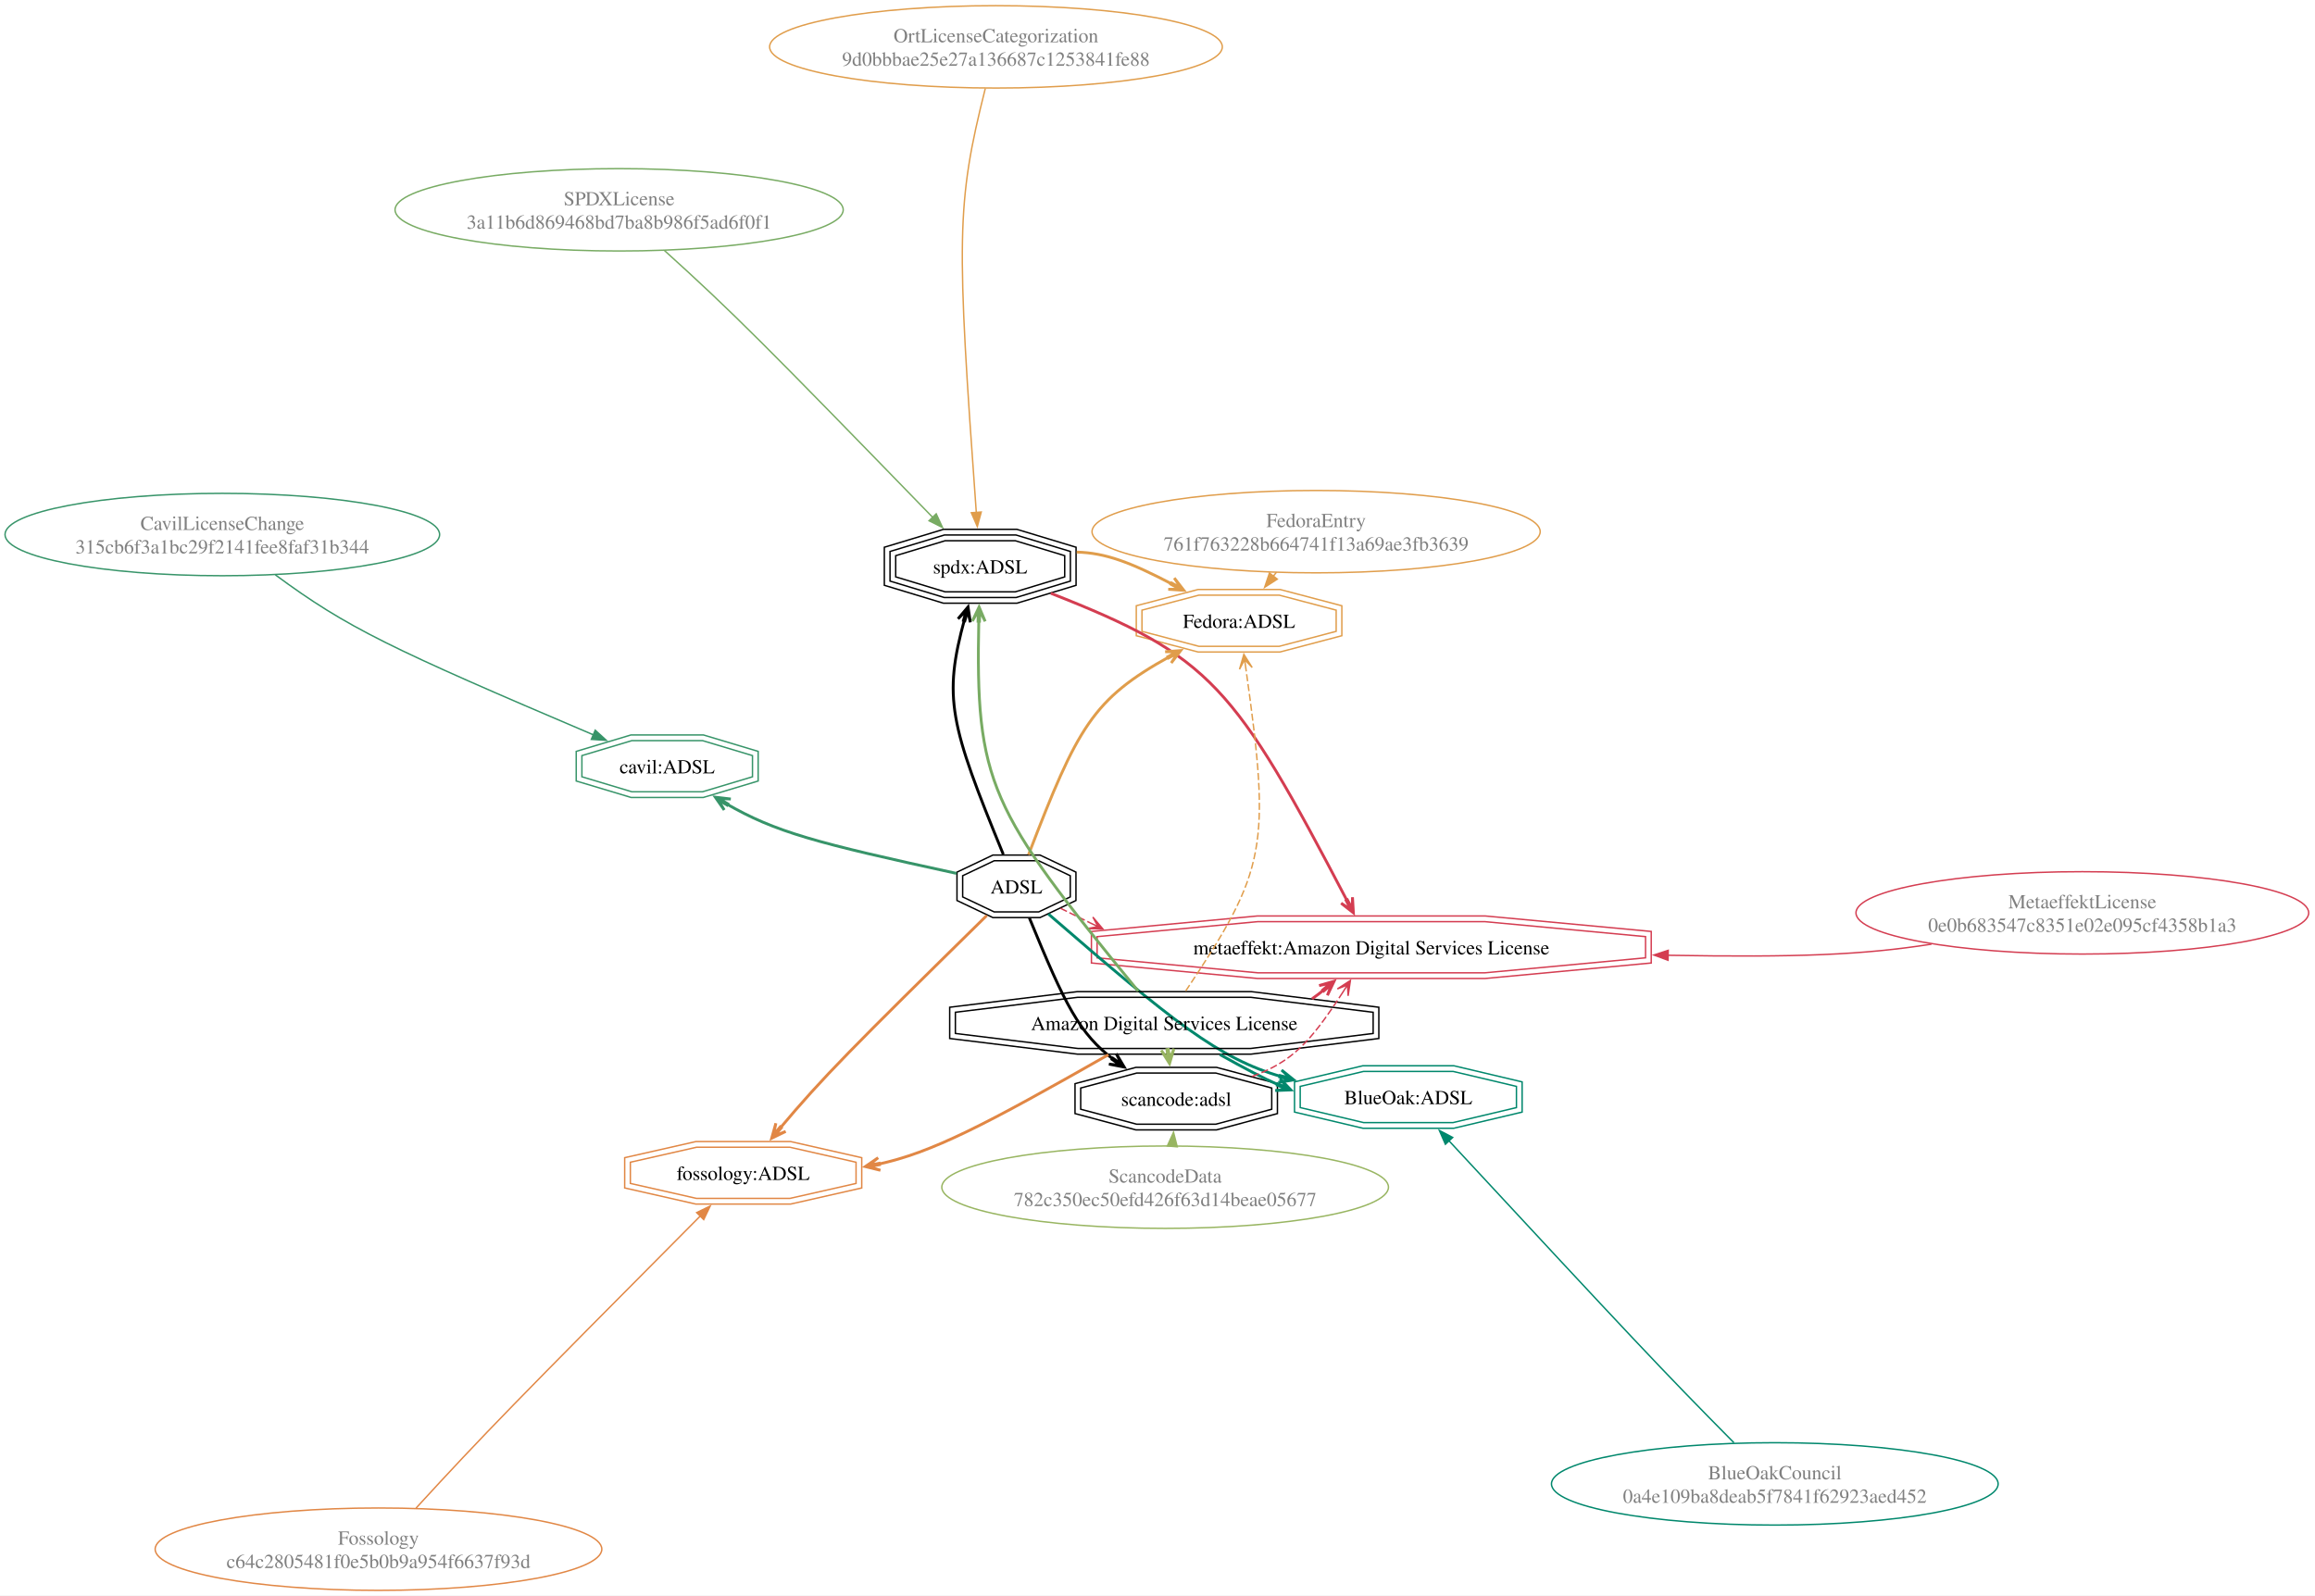
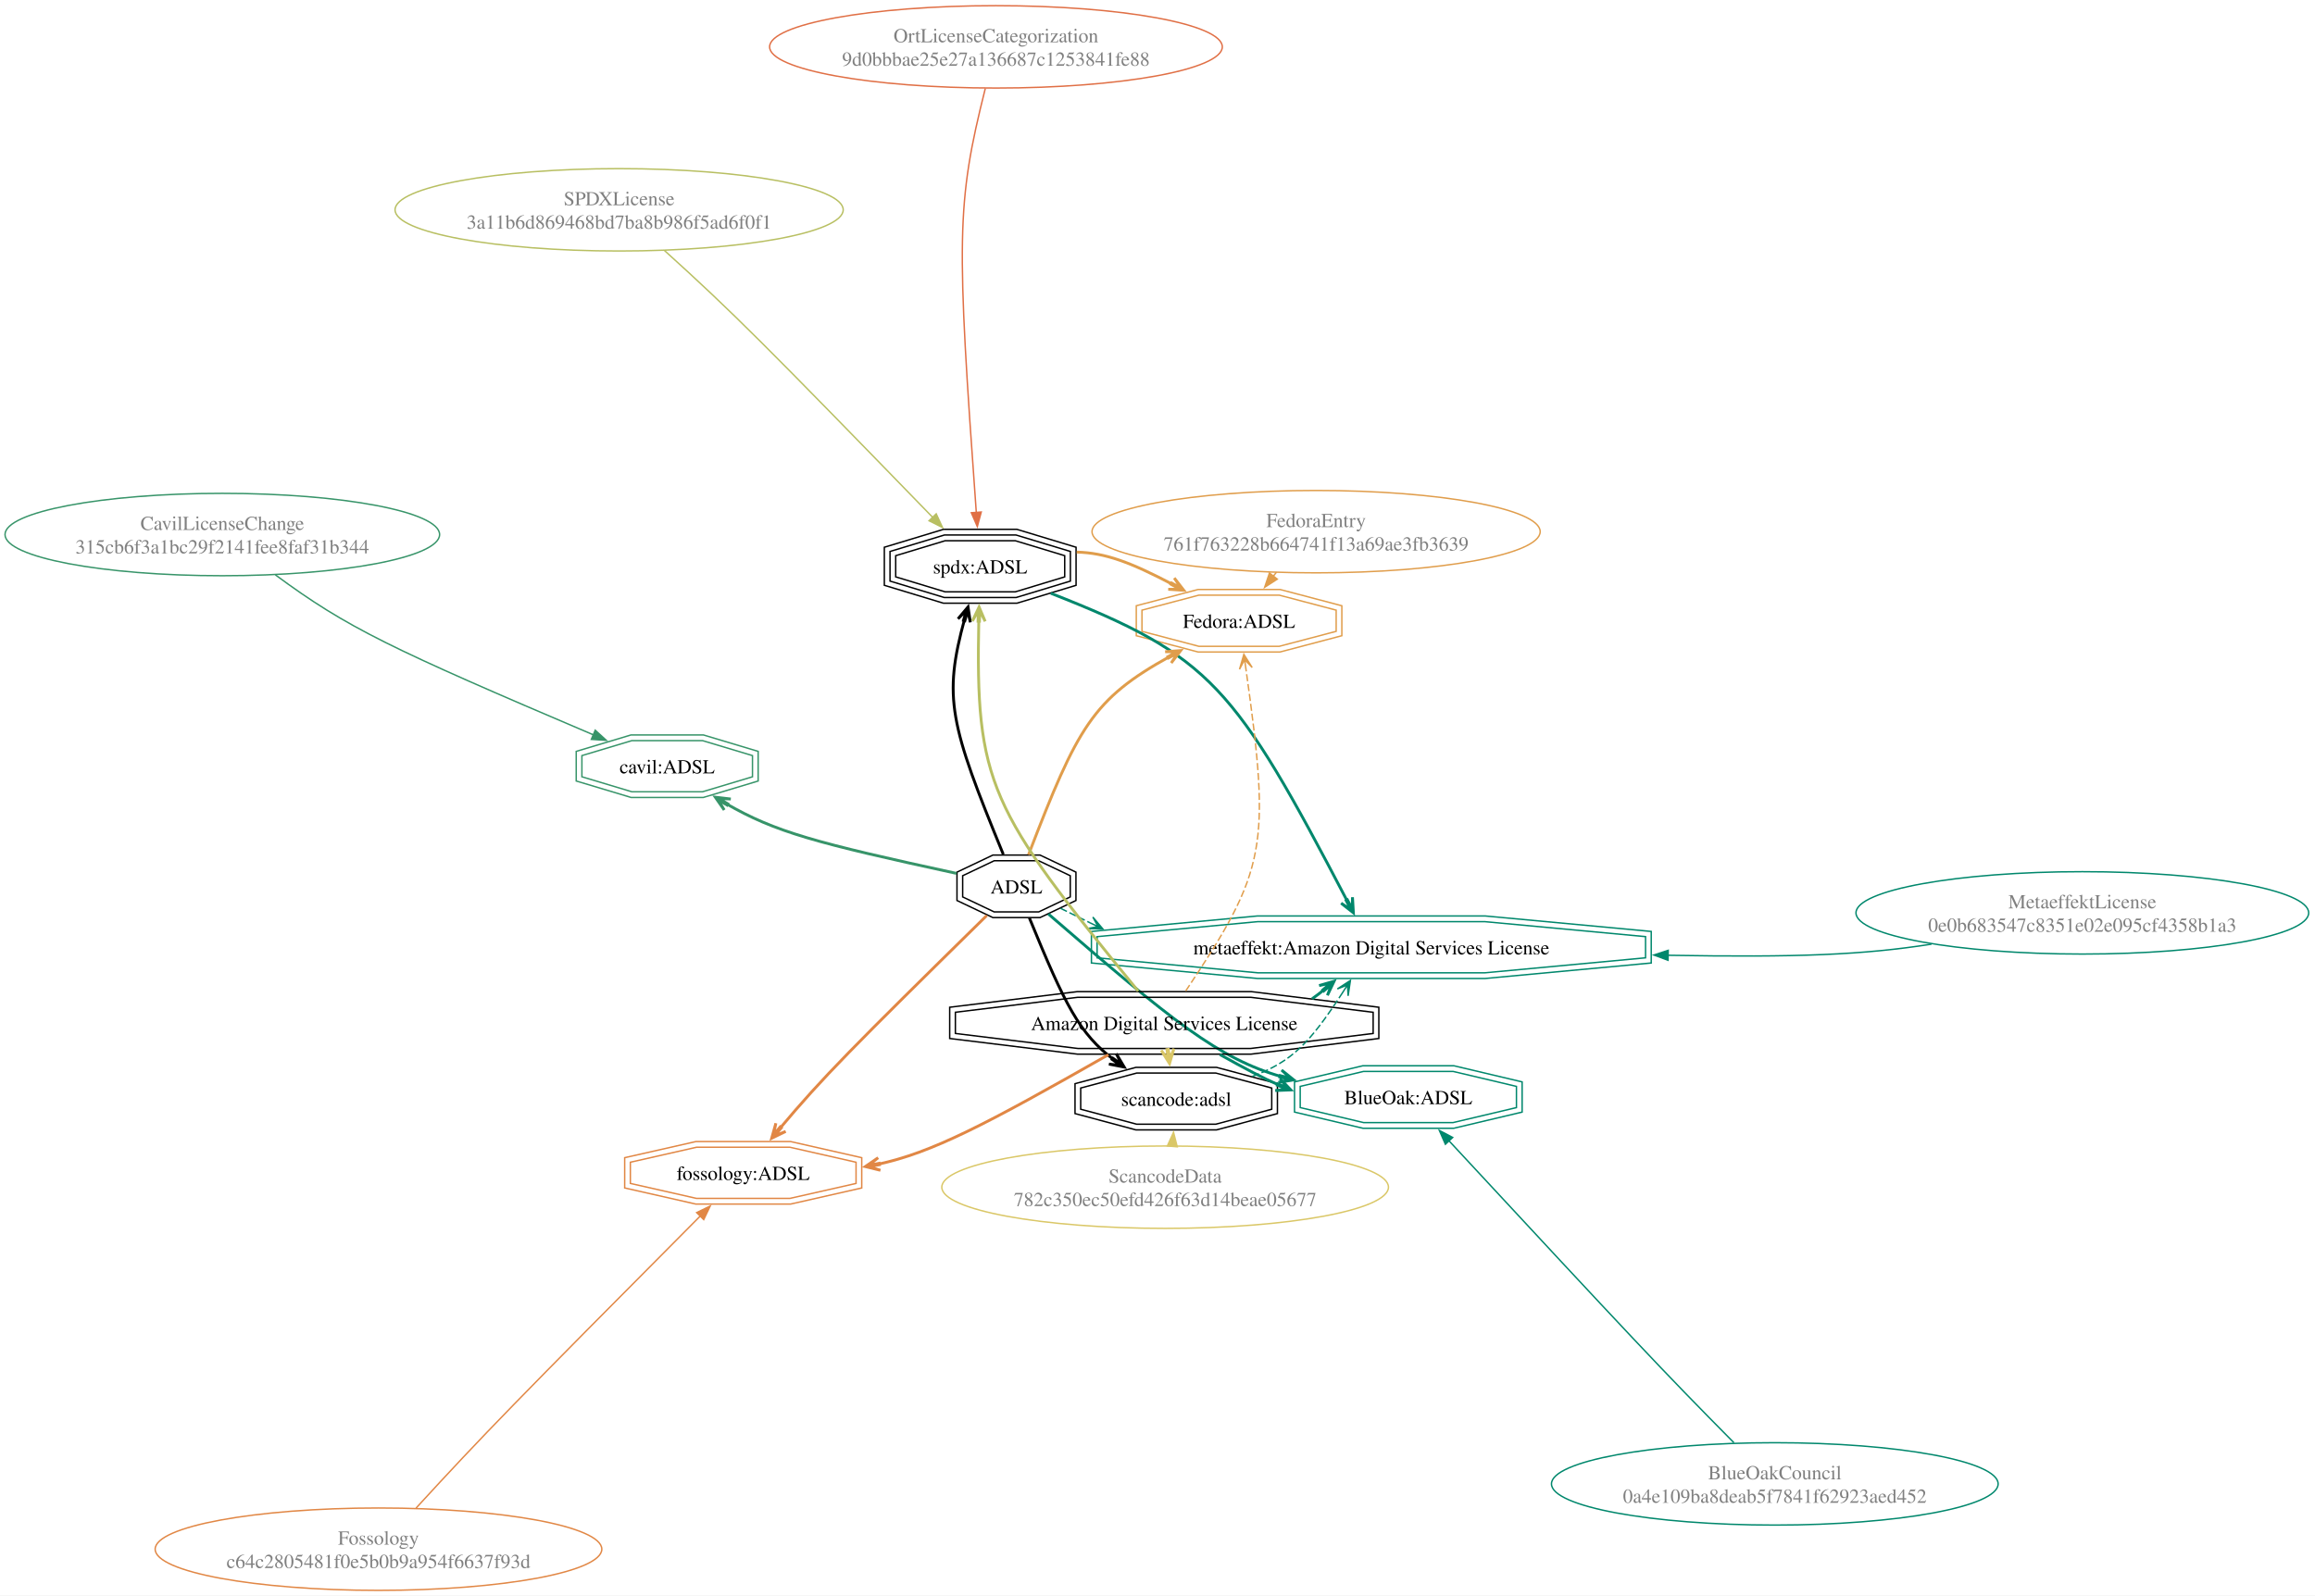
<svg xmlns="http://www.w3.org/2000/svg" width="1629pt" height="1123pt" viewBox="0.00 0.00 1629.00 1123.00">
  <g id="graph0" class="graph" transform="scale(1 1) rotate(0) translate(4 1119)">
    <polygon fill="white" stroke="none" points="-4,4 -4,-1119 1625,-1119 1625,4 -4,4" />
    <g id="node1" class="node">
-       <ellipse fill="none" stroke="#78ab63" cx="431.66" cy="-971.32" rx="157.68" ry="28.99" />
+       <ellipse fill="none" stroke="#b8bf62" cx="431.66" cy="-971.32" rx="157.68" ry="28.99" />
      <text text-anchor="middle" x="431.66" y="-974.52" font-family="Times,serif" font-size="14.00" fill="gray">SPDXLicense</text>
      <text text-anchor="middle" x="431.66" y="-958.02" font-family="Times,serif" font-size="14.00" fill="gray">3a11b6d869468bd7ba8b986f5ad6f0f1</text>
    </g>
    <g id="node2" class="node">
      <polygon fill="none" stroke="black" points="745.2,-712.97 745.2,-727.88 710.37,-738.42 661.11,-738.42 626.28,-727.88 626.28,-712.97 661.11,-702.42 710.37,-702.42 745.2,-712.97" />
      <polygon fill="none" stroke="black" points="749.2,-710 749.2,-730.85 710.96,-742.42 660.52,-742.42 622.28,-730.85 622.28,-710 660.52,-698.42 710.96,-698.42 749.2,-710" />
      <polygon fill="none" stroke="black" points="753.2,-707.03 753.2,-733.82 711.55,-746.42 659.92,-746.42 618.28,-733.82 618.28,-707.03 659.92,-694.42 711.55,-694.42 753.2,-707.03" />
      <text text-anchor="middle" x="685.74" y="-715.37" font-family="Times,serif" font-size="14.00">spdx:ADSL</text>
    </g>
    <g id="edge1" class="edge">
-       <path fill="none" stroke="#78ab63" d="M463.57,-942.67C511.55,-899.31 534.41,-876.25 652.38,-754.78" />
-       <polygon fill="#78ab63" stroke="#78ab63" points="654.78,-757.34 659.23,-747.72 649.75,-752.46 654.78,-757.34" />
+       <path fill="none" stroke="#b8bf62" d="M463.57,-942.67C511.55,-899.31 534.41,-876.25 652.38,-754.78" />
+       <polygon fill="#b8bf62" stroke="#b8bf62" points="654.78,-757.34 659.23,-747.72 649.75,-752.46 654.78,-757.34" />
    </g>
    <g id="node6" class="node">
      <polygon fill="none" stroke="#e09d4b" points="936.22,-674.63 936.22,-689.54 896.19,-700.09 839.59,-700.09 799.57,-689.54 799.57,-674.63 839.59,-664.09 896.19,-664.09 936.22,-674.63" />
      <polygon fill="none" stroke="#e09d4b" points="940.22,-671.55 940.22,-692.63 896.71,-704.09 839.07,-704.09 795.57,-692.63 795.57,-671.55 839.07,-660.09 896.71,-660.09 940.22,-671.55" />
      <text text-anchor="middle" x="867.89" y="-677.04" font-family="Times,serif" font-size="14.00">Fedora:ADSL</text>
    </g>
    <g id="edge2" class="edge">
      <path fill="none" stroke="#e09d4b" stroke-width="2" d="M753.68,-730.4C773.86,-729.86 791.38,-723.3 821.42,-707.54" />
      <polygon fill="#e09d4b" stroke="#e09d4b" stroke-width="2" points="829.02,-703.5 822.31,-712.17 826.99,-705.14 820.43,-708.64 820.19,-708.2 819.96,-707.76 826.52,-704.26 818.07,-704.23 829.02,-703.5" />
    </g>
    <g id="node17" class="node">
-       <polygon fill="none" stroke="#d43d51" points="1153.93,-444.83 1153.93,-459.74 1040.9,-470.29 881.03,-470.29 768,-459.74 768,-444.83 881.03,-434.29 1040.9,-434.29 1153.93,-444.83" />
-       <polygon fill="none" stroke="#d43d51" points="1157.93,-441.19 1157.93,-463.39 1041.08,-474.29 880.85,-474.29 764,-463.39 764,-441.19 880.85,-430.29 1041.08,-430.29 1157.93,-441.19" />
+       <polygon fill="none" stroke="#00876c" points="1153.93,-444.83 1153.93,-459.74 1040.9,-470.29 881.03,-470.29 768,-459.74 768,-444.83 881.03,-434.29 1040.9,-434.29 1153.93,-444.83" />
+       <polygon fill="none" stroke="#00876c" points="1157.93,-441.19 1157.93,-463.39 1041.08,-474.29 880.85,-474.29 764,-463.39 764,-441.19 880.85,-430.29 1041.08,-430.29 1157.93,-441.19" />
      <text text-anchor="middle" x="960.97" y="-447.24" font-family="Times,serif" font-size="14.00">metaeffekt:Amazon Digital Services License</text>
    </g>
    <g id="edge3" class="edge">
-       <path fill="none" stroke="#d43d51" stroke-width="2" d="M735.45,-701.41C848.47,-657.03 864.55,-636.77 944.37,-484.13" />
-       <polygon fill="#d43d51" stroke="#d43d51" stroke-width="2" points="948.34,-476.52 947.7,-487.47 947.59,-479.03 944.15,-485.62 943.71,-485.39 943.26,-485.16 946.71,-478.56 939.72,-483.3 948.34,-476.52" />
+       <path fill="none" stroke="#00876c" stroke-width="2" d="M735.45,-701.41C848.47,-657.03 864.55,-636.77 944.37,-484.13" />
+       <polygon fill="#00876c" stroke="#00876c" stroke-width="2" points="948.34,-476.52 947.7,-487.47 947.59,-479.03 944.15,-485.62 943.71,-485.39 943.26,-485.16 946.71,-478.56 939.72,-483.3 948.34,-476.52" />
    </g>
    <g id="node3" class="node">
      <polygon fill="none" stroke="black" points="749.11,-487.7 749.11,-502.61 726.93,-513.15 695.57,-513.15 673.4,-502.61 673.4,-487.7 695.57,-477.15 726.93,-477.15 749.11,-487.7" />
      <polygon fill="none" stroke="black" points="753.11,-485.17 753.11,-505.14 727.83,-517.15 694.67,-517.15 669.4,-505.14 669.4,-485.17 694.67,-473.15 727.83,-473.15 753.11,-485.17" />
      <text text-anchor="middle" x="711.25" y="-490.1" font-family="Times,serif" font-size="14.00">ADSL</text>
    </g>
    <g id="edge4" class="edge">
      <path fill="none" stroke="black" stroke-width="2" d="M702.01,-517.59C664.39,-609.27 659.53,-627.69 674.87,-683.65" />
      <polygon fill="black" stroke="black" stroke-width="2" points="677.19,-691.82 670.13,-683.42 676.01,-689.49 673.98,-682.33 674.46,-682.2 674.94,-682.06 676.97,-689.22 678.79,-680.97 677.19,-691.82" />
    </g>
    <g id="edge5" class="edge">
      <path fill="none" stroke="#e09d4b" stroke-width="2" d="M719.74,-517.36C754.33,-607.43 764.85,-626.91 819.43,-657.08" />
      <polygon fill="#e09d4b" stroke="#e09d4b" stroke-width="2" points="826.82,-661.08 815.89,-660.28 824.33,-660.3 817.79,-656.76 818.03,-656.32 818.26,-655.88 824.81,-659.42 820.17,-652.37 826.82,-661.08" />
    </g>
    <g id="node8" class="node">
      <polygon fill="none" stroke="#00876c" points="1063.08,-339.42 1063.08,-354.33 1018.52,-364.87 955.49,-364.87 910.92,-354.33 910.92,-339.42 955.49,-328.87 1018.52,-328.87 1063.08,-339.42" />
      <polygon fill="none" stroke="#00876c" points="1067.08,-336.25 1067.08,-357.49 1018.98,-368.87 955.02,-368.87 906.92,-357.49 906.92,-336.25 955.02,-324.87 1018.98,-324.87 1067.08,-336.25" />
      <text text-anchor="middle" x="987" y="-341.82" font-family="Times,serif" font-size="14.00">BlueOak:ADSL</text>
    </g>
    <g id="edge6" class="edge">
      <path fill="none" stroke="#00876c" stroke-width="2" d="M733.69,-475.7C821.04,-400.08 853.45,-373.9 898.05,-361.1" />
      <polygon fill="#00876c" stroke="#00876c" stroke-width="2" points="906.36,-358.94 897.81,-365.81 904.01,-360.07 896.81,-361.93 896.68,-361.45 896.56,-360.97 903.76,-359.1 895.55,-357.09 906.36,-358.94" />
    </g>
    <g id="node10" class="node">
      <polygon fill="none" stroke="black" points="890.89,-338.27 890.89,-353.18 851.52,-363.72 795.84,-363.72 756.46,-353.18 756.46,-338.27 795.84,-327.72 851.52,-327.72 890.89,-338.27" />
      <polygon fill="none" stroke="black" points="894.89,-335.2 894.89,-356.25 852.05,-367.72 795.31,-367.72 752.46,-356.25 752.46,-335.2 795.31,-323.72 852.05,-323.72 894.89,-335.2" />
      <text text-anchor="middle" x="823.68" y="-340.67" font-family="Times,serif" font-size="14.00">scancode:adsl</text>
    </g>
    <g id="edge7" class="edge">
      <path fill="none" stroke="black" stroke-width="2" d="M720.35,-472.89C745.55,-411.5 755.42,-391.51 780.08,-372.87" />
      <polygon fill="black" stroke="black" stroke-width="2" points="787.07,-367.95 781.49,-377.39 785.26,-369.84 779.18,-374.12 778.89,-373.71 778.6,-373.31 784.68,-369.02 776.3,-370.04 787.07,-367.95" />
    </g>
    <g id="node12" class="node">
      <polygon fill="none" stroke="#e18745" points="598.38,-286.04 598.38,-300.95 551.86,-311.5 486.08,-311.5 439.57,-300.95 439.57,-286.04 486.08,-275.5 551.86,-275.5 598.38,-286.04" />
      <polygon fill="none" stroke="#e18745" points="602.38,-282.85 602.38,-304.15 552.31,-315.5 485.64,-315.5 435.57,-304.15 435.57,-282.85 485.64,-271.5 552.31,-271.5 602.38,-282.85" />
      <text text-anchor="middle" x="518.97" y="-288.45" font-family="Times,serif" font-size="14.00">fossology:ADSL</text>
    </g>
    <g id="edge8" class="edge">
      <path fill="none" stroke="#e18745" stroke-width="2" d="M690.41,-474.66C595.53,-381.37 575.08,-360.86 544.57,-324.51" />
      <polygon fill="#e18745" stroke="#e18745" stroke-width="2" points="539,-317.83 548.86,-322.63 541.03,-319.48 545.79,-325.19 545.4,-325.51 545.02,-325.83 540.26,-320.12 541.95,-328.39 539,-317.83" />
    </g>
    <g id="node15" class="node">
      <polygon fill="none" stroke="#379469" points="525.5,-572.26 525.5,-587.17 490.34,-597.71 440.62,-597.71 405.47,-587.17 405.47,-572.26 440.62,-561.71 490.34,-561.71 525.5,-572.26" />
      <polygon fill="none" stroke="#379469" points="529.5,-569.28 529.5,-590.14 490.93,-601.71 440.04,-601.71 401.47,-590.14 401.47,-569.28 440.04,-557.71 490.93,-557.71 529.5,-569.28" />
      <text text-anchor="middle" x="465.48" y="-574.66" font-family="Times,serif" font-size="14.00">cavil:ADSL</text>
    </g>
    <g id="edge9" class="edge">
      <path fill="none" stroke="#379469" stroke-width="2" d="M669.08,-504.25C570.1,-525.73 541.61,-533.31 506.79,-553.43" />
      <polygon fill="#379469" stroke="#379469" stroke-width="2" points="499.34,-557.89 505.61,-548.89 501.28,-556.14 507.66,-552.32 507.92,-552.75 508.17,-553.18 501.79,-557 510.23,-556.61 499.34,-557.89" />
    </g>
    <g id="edge10" class="edge">
-       <path fill="none" stroke="#d43d51" stroke-dasharray="5,2" d="M742.25,-479.68C749.68,-476 756.64,-472.57 763.2,-469.4" />
-       <polygon fill="#d43d51" stroke="#d43d51" points="772.08,-465.14 765.01,-473.52 768.67,-466.77 763.06,-469.46 763.06,-469.46 763.06,-469.46 768.67,-466.77 761.11,-465.41 772.08,-465.14" />
+       <path fill="none" stroke="#00876c" stroke-dasharray="5,2" d="M742.25,-479.68C749.68,-476 756.64,-472.57 763.2,-469.4" />
+       <polygon fill="#00876c" stroke="#00876c" points="772.08,-465.14 765.01,-473.52 768.67,-466.77 763.06,-469.46 763.06,-469.46 763.06,-469.46 768.67,-466.77 761.11,-465.41 772.08,-465.14" />
    </g>
    <g id="node4" class="node">
      <polygon fill="none" stroke="black" points="962.25,-391.59 962.25,-406.5 876.14,-417.04 754.37,-417.04 668.27,-406.5 668.27,-391.59 754.37,-381.04 876.14,-381.04 962.25,-391.59" />
      <polygon fill="none" stroke="black" points="966.25,-388.05 966.25,-410.04 876.39,-421.04 754.13,-421.04 664.27,-410.04 664.27,-388.05 754.13,-377.04 876.39,-377.04 966.25,-388.05" />
      <text text-anchor="middle" x="815.26" y="-393.99" font-family="Times,serif" font-size="14.00">Amazon Digital Services License</text>
    </g>
    <g id="edge11" class="edge">
-       <path fill="none" stroke="#78ab63" stroke-width="2" d="M796.93,-421.39C691.66,-549.97 682.36,-567.49 684.76,-683.08" />
-       <polygon fill="#78ab63" stroke="#78ab63" stroke-width="2" points="684.96,-691.76 680.23,-681.87 684.41,-689.21 684.23,-681.78 684.73,-681.77 685.23,-681.75 685.41,-689.19 689.23,-681.66 684.96,-691.76" />
+       <path fill="none" stroke="#b8bf62" stroke-width="2" d="M796.93,-421.39C691.66,-549.97 682.36,-567.49 684.76,-683.08" />
+       <polygon fill="#b8bf62" stroke="#b8bf62" stroke-width="2" points="684.96,-691.76 680.23,-681.87 684.41,-689.21 684.23,-681.78 684.73,-681.77 685.23,-681.75 685.41,-689.19 689.23,-681.66 684.96,-691.76" />
    </g>
    <g id="edge12" class="edge">
      <path fill="none" stroke="#e09d4b" stroke-dasharray="5,2" d="M830.35,-421.49C887.34,-506.85 890.31,-522.76 872.64,-648.77" />
      <polygon fill="#e09d4b" stroke="#e09d4b" points="871.27,-658.45 868.21,-647.92 871.8,-654.71 872.67,-648.55 872.67,-648.55 872.67,-648.55 871.8,-654.71 877.12,-649.18 871.27,-658.45" />
    </g>
    <g id="edge13" class="edge">
      <path fill="none" stroke="#00876c" stroke-width="2" d="M854.39,-376.76C871.66,-367.09 884.92,-360.09 896.24,-355.11" />
      <polygon fill="#00876c" stroke="#00876c" stroke-width="2" points="904.31,-351.85 896.72,-359.77 902.12,-353.27 895.23,-356.06 895.04,-355.59 894.85,-355.13 901.75,-352.35 893.36,-351.42 904.31,-351.85" />
    </g>
    <g id="edge14" class="edge">
-       <path fill="none" stroke="#98b561" stroke-width="2" d="M818.12,-376.63C818.13,-376.53 818.15,-376.42 818.16,-376.32" />
-       <polygon fill="#98b561" stroke="#98b561" stroke-width="2" points="818.97,-370.4 822.07,-380.92 819.12,-373.01 818.11,-380.38 817.61,-380.31 817.12,-380.24 818.13,-372.87 813.16,-379.7 818.97,-370.4" />
+       <path fill="none" stroke="#dac767" stroke-width="2" d="M818.12,-376.63C818.13,-376.53 818.15,-376.42 818.16,-376.32" />
+       <polygon fill="#dac767" stroke="#dac767" stroke-width="2" points="818.97,-370.4 822.07,-380.92 819.12,-373.01 818.11,-380.38 817.61,-380.31 817.12,-380.24 818.13,-372.87 813.16,-379.7 818.97,-370.4" />
    </g>
    <g id="edge15" class="edge">
      <path fill="none" stroke="#e18745" stroke-width="2" d="M775.94,-376.61C689.58,-327.48 651.86,-307.63 613.41,-299.46" />
      <polygon fill="#e18745" stroke="#e18745" stroke-width="2" points="604.9,-297.9 615.55,-295.28 607.51,-297.87 614.83,-299.22 614.74,-299.71 614.65,-300.2 607.33,-298.85 613.92,-304.13 604.9,-297.9" />
    </g>
    <g id="edge16" class="edge">
-       <path fill="none" stroke="#d43d51" stroke-width="2" d="M919.29,-415.98C922.14,-417.97 925.06,-420.2 928.12,-422.7" />
-       <polygon fill="#d43d51" stroke="#d43d51" stroke-width="2" points="934.77,-428.35 924.24,-425.3 932.49,-427.07 926.83,-422.25 927.15,-421.87 927.47,-421.49 933.14,-426.3 930.06,-418.44 934.77,-428.35" />
+       <path fill="none" stroke="#00876c" stroke-width="2" d="M919.29,-415.98C922.14,-417.97 925.06,-420.2 928.12,-422.7" />
+       <polygon fill="#00876c" stroke="#00876c" stroke-width="2" points="934.77,-428.35 924.24,-425.3 932.49,-427.07 926.83,-422.25 927.15,-421.87 927.47,-421.49 933.14,-426.3 930.06,-418.44 934.77,-428.35" />
    </g>
    <g id="node5" class="node">
      <ellipse fill="none" stroke="#e09d4b" cx="922.11" cy="-744.79" rx="157.68" ry="28.99" />
      <text text-anchor="middle" x="922.11" y="-747.99" font-family="Times,serif" font-size="14.00" fill="gray">FedoraEntry</text>
      <text text-anchor="middle" x="922.11" y="-731.49" font-family="Times,serif" font-size="14.00" fill="gray">761f763228b664741f13a69ae3fb3639</text>
    </g>
    <g id="edge17" class="edge">
      <path fill="none" stroke="#e09d4b" d="M894.19,-716.22C893.45,-715.3 892.68,-714.33 891.88,-713.31" />
      <polygon fill="#e09d4b" stroke="#e09d4b" points="894.8,-711.37 885.9,-705.63 889.28,-715.67 894.8,-711.37" />
    </g>
    <g id="node7" class="node">
      <ellipse fill="none" stroke="#00876c" cx="1244.88" cy="-74.55" rx="157.15" ry="28.99" />
      <text text-anchor="middle" x="1244.88" y="-77.75" font-family="Times,serif" font-size="14.00" fill="gray">BlueOakCouncil</text>
      <text text-anchor="middle" x="1244.88" y="-61.25" font-family="Times,serif" font-size="14.00" fill="gray">0a4e109ba8deab5f7841f62923aed452</text>
    </g>
    <g id="edge18" class="edge">
      <path fill="none" stroke="#00876c" d="M1216.12,-103.52C1165.72,-154.45 1144.01,-177.62 1015.62,-316.03" />
      <polygon fill="#00876c" stroke="#00876c" points="1013.08,-313.62 1008.84,-323.33 1018.21,-318.38 1013.08,-313.62" />
    </g>
    <g id="node9" class="node">
-       <ellipse fill="none" stroke="#98b561" cx="815.87" cy="-283.39" rx="157.15" ry="28.99" />
+       <ellipse fill="none" stroke="#dac767" cx="815.87" cy="-283.39" rx="157.15" ry="28.99" />
      <text text-anchor="middle" x="815.87" y="-286.59" font-family="Times,serif" font-size="14.00" fill="gray">ScancodeData</text>
      <text text-anchor="middle" x="815.87" y="-270.09" font-family="Times,serif" font-size="14.00" fill="gray">782c350ec50efd426f63d14beae05677</text>
    </g>
    <g id="edge19" class="edge">
-       <path fill="none" stroke="#98b561" d="M820.95,-312.63C820.96,-312.73 820.97,-312.82 820.98,-312.92" />
-       <polygon fill="#98b561" stroke="#98b561" points="817.42,-312.41 821.78,-322.06 824.39,-311.8 817.42,-312.41" />
+       <path fill="none" stroke="#dac767" d="M820.95,-312.63C820.96,-312.73 820.97,-312.82 820.98,-312.92" />
+       <polygon fill="#dac767" stroke="#dac767" points="817.42,-312.41 821.78,-322.06 824.39,-311.8 817.42,-312.41" />
    </g>
    <g id="edge20" class="edge">
-       <path fill="none" stroke="#d43d51" stroke-dasharray="5,2" d="M877.18,-361.35C905.28,-371.89 917.62,-384.76 941.05,-420.81" />
-       <polygon fill="#d43d51" stroke="#d43d51" points="946.25,-428.91 937.06,-422.93 944.2,-425.73 940.84,-420.5 940.84,-420.5 940.84,-420.5 944.2,-425.73 944.63,-418.07 946.25,-428.91" />
+       <path fill="none" stroke="#00876c" stroke-dasharray="5,2" d="M877.18,-361.35C905.28,-371.89 917.62,-384.76 941.05,-420.81" />
+       <polygon fill="#00876c" stroke="#00876c" points="946.25,-428.91 937.06,-422.93 944.2,-425.73 940.84,-420.5 940.84,-420.5 940.84,-420.5 944.2,-425.73 944.63,-418.07 946.25,-428.91" />
    </g>
    <g id="node11" class="node">
      <ellipse fill="none" stroke="#e18745" cx="262.33" cy="-28.6" rx="157.15" ry="28.99" />
      <text text-anchor="middle" x="262.33" y="-31.8" font-family="Times,serif" font-size="14.00" fill="gray">Fossology</text>
      <text text-anchor="middle" x="262.33" y="-15.3" font-family="Times,serif" font-size="14.00" fill="gray">c64c2805481f0e5b0b9a954f6637f93d</text>
    </g>
    <g id="edge21" class="edge">
      <path fill="none" stroke="#e18745" d="M288.74,-57.49C336.76,-109.85 358.22,-131.72 488.88,-263.21" />
      <polygon fill="#e18745" stroke="#e18745" points="486.22,-265.5 495.75,-270.13 491.19,-260.57 486.22,-265.5" />
    </g>
    <g id="node13" class="node">
-       <ellipse fill="none" stroke="#e09d4b" cx="696.83" cy="-1086.02" rx="159.28" ry="28.99" />
+       <ellipse fill="none" stroke="#e06f45" cx="696.83" cy="-1086.02" rx="159.28" ry="28.99" />
      <text text-anchor="middle" x="696.83" y="-1089.22" font-family="Times,serif" font-size="14.00" fill="gray">OrtLicenseCategorization</text>
      <text text-anchor="middle" x="696.83" y="-1072.72" font-family="Times,serif" font-size="14.00" fill="gray">9d0bbbae25e27a136687c1253841fe88</text>
    </g>
    <g id="edge22" class="edge">
-       <path fill="none" stroke="#e09d4b" d="M689.33,-1056.75C668.86,-975.21 669.05,-951.47 682.99,-758.31" />
-       <polygon fill="#e09d4b" stroke="#e09d4b" points="686.48,-758.61 683.71,-748.38 679.5,-758.1 686.48,-758.61" />
+       <path fill="none" stroke="#e06f45" d="M689.33,-1056.75C668.86,-975.21 669.05,-951.47 682.99,-758.31" />
+       <polygon fill="#e06f45" stroke="#e06f45" points="686.48,-758.61 683.71,-748.38 679.5,-758.1 686.48,-758.61" />
    </g>
    <g id="node14" class="node">
      <ellipse fill="none" stroke="#379469" cx="152.43" cy="-742.76" rx="152.91" ry="28.99" />
      <text text-anchor="middle" x="152.43" y="-745.96" font-family="Times,serif" font-size="14.00" fill="gray">CavilLicenseChange</text>
      <text text-anchor="middle" x="152.43" y="-729.46" font-family="Times,serif" font-size="14.00" fill="gray">315cb6f3a1bc29f2141fee8faf31b344</text>
    </g>
    <g id="edge23" class="edge">
      <path fill="none" stroke="#379469" d="M189.77,-714.38C240.3,-677.09 270.42,-662.72 413.57,-601.77" />
      <polygon fill="#379469" stroke="#379469" points="414.85,-605.03 422.68,-597.9 412.11,-598.59 414.85,-605.03" />
    </g>
    <g id="node16" class="node">
-       <ellipse fill="none" stroke="#d43d51" cx="1461.28" cy="-476.47" rx="159.28" ry="28.99" />
+       <ellipse fill="none" stroke="#00876c" cx="1461.28" cy="-476.47" rx="159.28" ry="28.99" />
      <text text-anchor="middle" x="1461.28" y="-479.67" font-family="Times,serif" font-size="14.00" fill="gray">MetaeffektLicense</text>
      <text text-anchor="middle" x="1461.28" y="-463.17" font-family="Times,serif" font-size="14.00" fill="gray">0e0b683547c8351e02e095cf4358b1a3</text>
    </g>
    <g id="edge24" class="edge">
-       <path fill="none" stroke="#d43d51" d="M1355.13,-454.45C1307.1,-446.9 1260.7,-445.03 1169.63,-446.62" />
-       <polygon fill="#d43d51" stroke="#d43d51" points="1169.75,-443.11 1159.81,-446.8 1169.88,-450.11 1169.75,-443.11" />
+       <path fill="none" stroke="#00876c" d="M1355.13,-454.45C1307.1,-446.9 1260.7,-445.03 1169.63,-446.62" />
+       <polygon fill="#00876c" stroke="#00876c" points="1169.75,-443.11 1159.81,-446.8 1169.88,-450.11 1169.75,-443.11" />
    </g>
  </g>
</svg>
